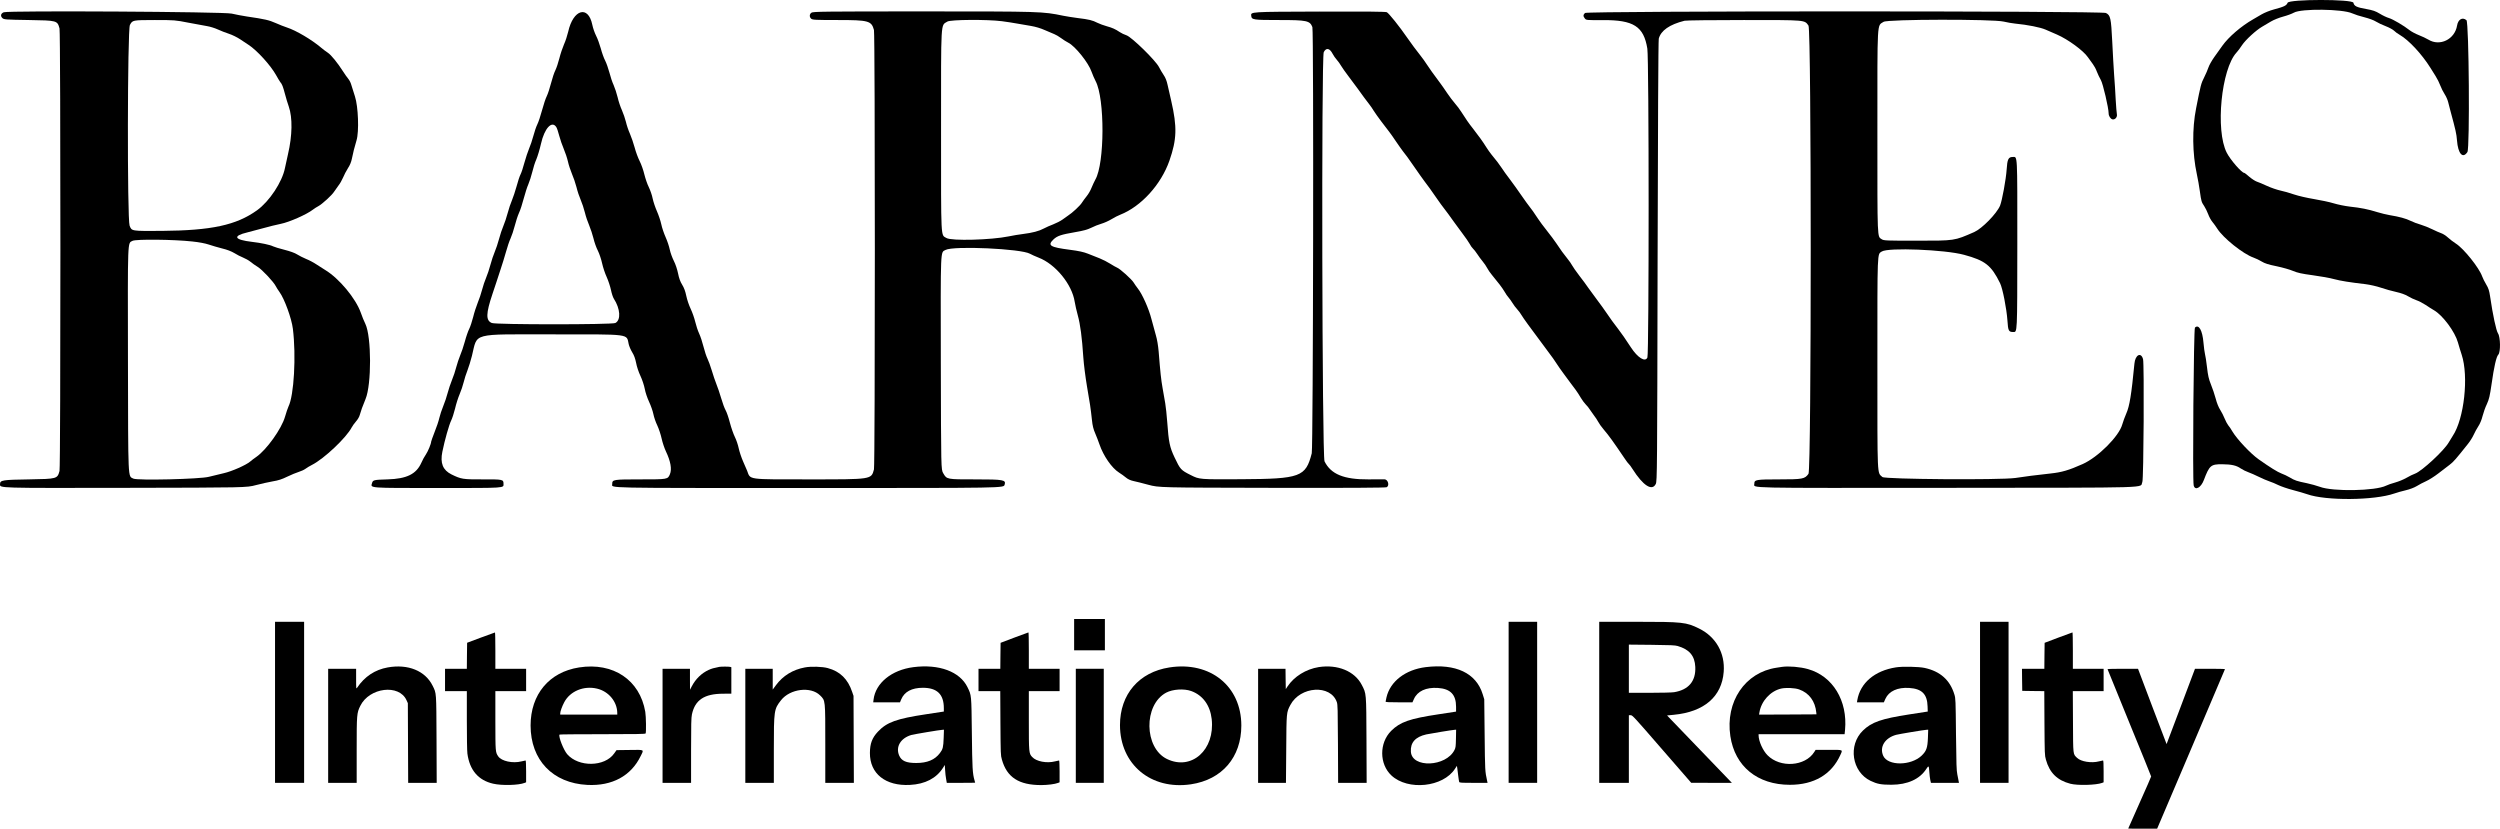
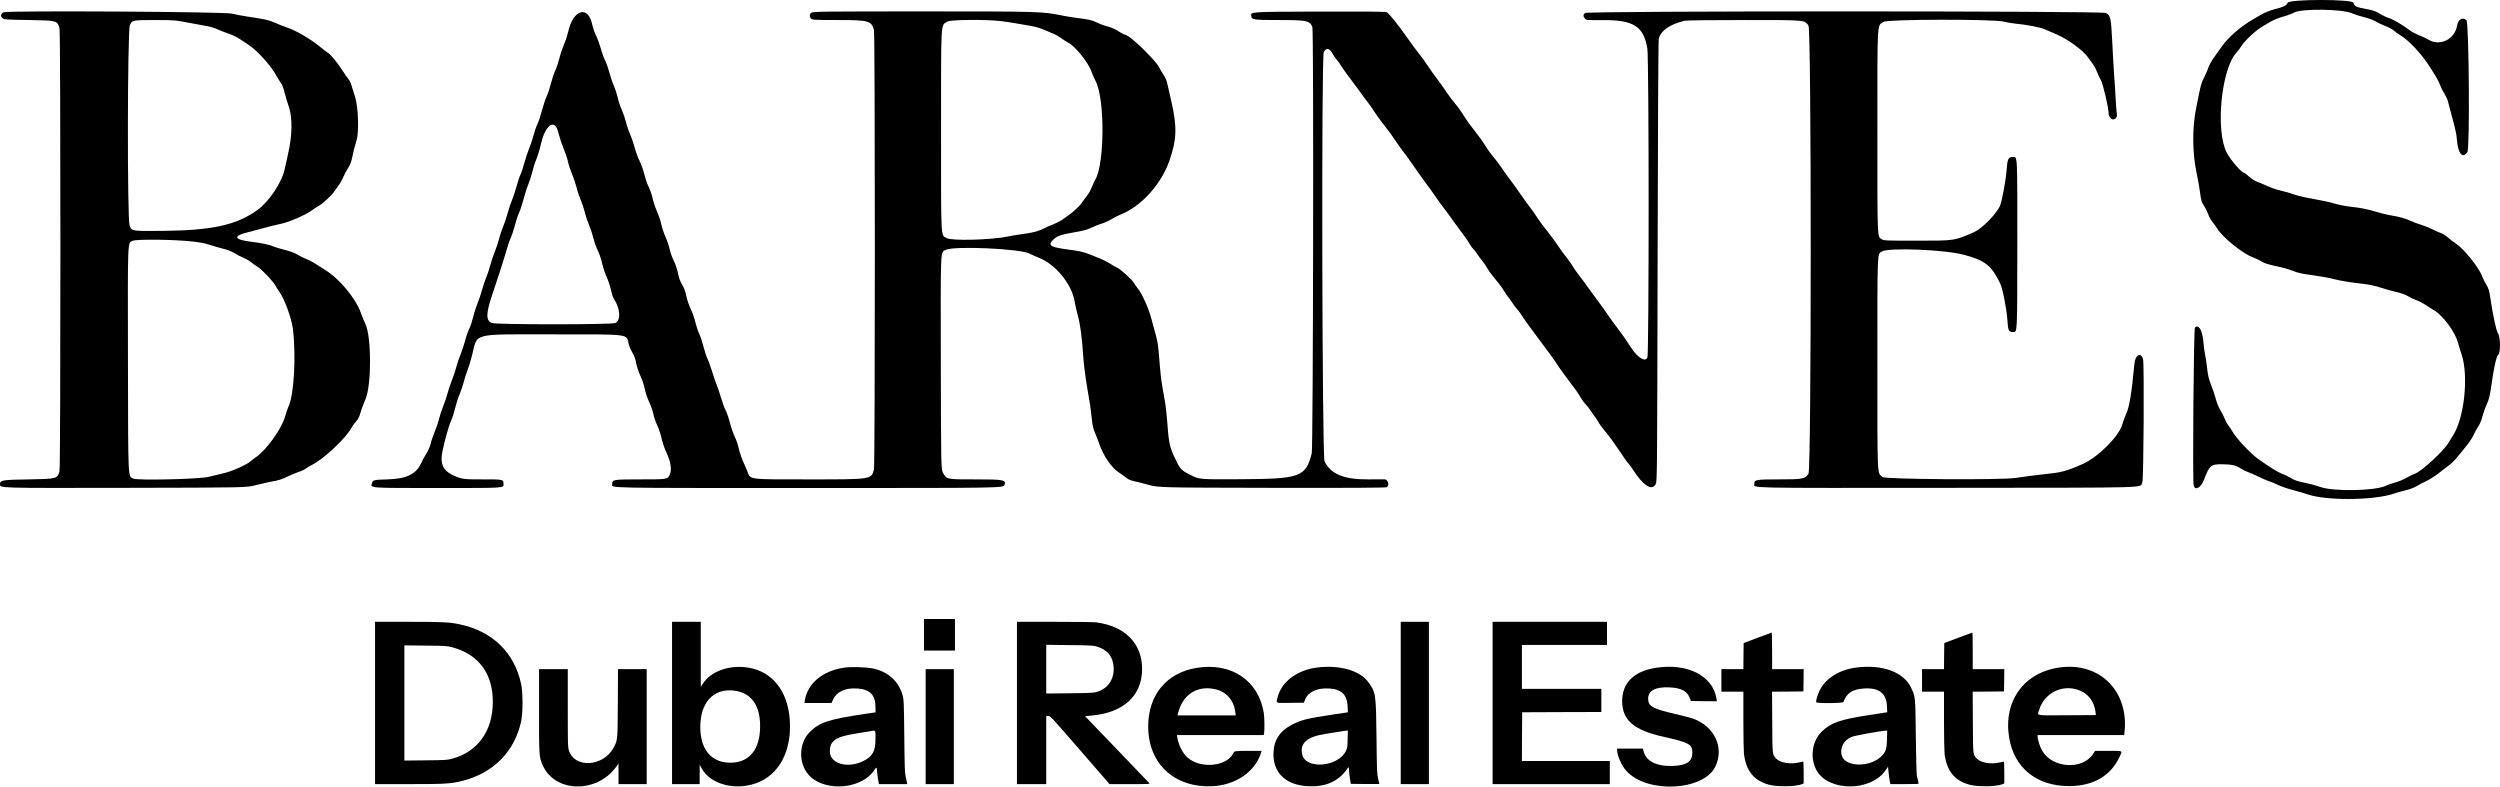
- <svg xmlns="http://www.w3.org/2000/svg" viewBox="0 0 1000 331.5">
+ <svg xmlns="http://www.w3.org/2000/svg" viewBox="0 0 1000 314.6">
  <svg width="1000" height="199.60" viewBox="0 0 3189.279 636.586">
    <g transform="translate(-10.98206,647.5543) scale(0.1,-0.1)" fill="#000" stroke="none">
      <path d="M29293 6440 c-13 -35 -43 -50 -175 -85 -52 -14 -119 -41 -157 -63 -36 -22 -85 -50 -108 -63 -151 -86 -312 -224 -393 -338 -25 -35 -71 -99 -102 -143 -31 -44 -65 -103 -74 -131 -9 -29 -34 -86 -55 -128 -40 -79 -44 -94 -103 -395 -52 -260 -48 -577 9 -839 13 -60 31 -160 39 -221 18 -128 20 -135 56 -189 15 -22 37 -68 50 -102 12 -34 37 -79 55 -100 17 -21 45 -58 60 -83 75 -120 331 -325 464 -371 29 -10 76 -33 104 -50 39 -24 85 -39 190 -60 76 -16 171 -43 210 -60 57 -24 110 -36 252 -55 99 -13 221 -35 270 -49 86 -23 198 -41 405 -65 54 -7 138 -26 195 -45 55 -19 142 -43 193 -54 62 -14 113 -32 150 -54 31 -19 81 -42 110 -52 28 -9 80 -36 115 -59 34 -23 82 -54 107 -68 113 -65 268 -274 306 -411 13 -45 34 -116 48 -157 91 -276 32 -817 -114 -1035 -14 -22 -38 -60 -52 -85 -60 -104 -340 -363 -427 -396 -26 -9 -75 -33 -111 -54 -36 -21 -101 -48 -145 -60 -44 -12 -96 -30 -115 -40 -135 -68 -679 -78 -845 -15 -39 14 -113 35 -165 46 -128 26 -156 35 -220 74 -30 18 -77 40 -105 50 -49 18 -147 79 -290 180 -103 72 -277 257 -336 356 -17 30 -41 66 -54 80 -12 15 -32 53 -45 85 -13 33 -38 82 -56 110 -20 30 -44 88 -58 144 -14 52 -41 133 -61 181 -28 69 -38 114 -50 220 -9 74 -20 150 -26 169 -5 19 -14 84 -19 143 -13 158 -60 241 -109 193 -16 -17 -32 -1949 -16 -2013 17 -71 93 -30 130 69 71 187 89 202 235 201 118 -1 180 -15 236 -54 25 -17 68 -38 97 -48 28 -10 88 -36 132 -58 44 -22 105 -48 135 -58 30 -10 82 -31 115 -48 33 -16 116 -45 185 -63 69 -18 151 -42 182 -53 239 -86 858 -80 1113 9 33 12 98 30 145 41 51 12 107 33 140 53 30 19 84 47 120 63 36 16 106 60 155 98 50 38 115 88 145 111 50 38 80 73 235 268 26 32 58 84 72 115 14 31 40 79 59 108 21 31 43 84 54 130 11 43 35 112 55 153 29 63 38 103 60 254 31 221 61 352 86 377 31 31 28 225 -4 272 -23 35 -66 234 -100 468 -12 79 -21 107 -50 155 -20 33 -43 79 -52 104 -39 110 -234 354 -335 418 -30 19 -76 54 -101 77 -25 23 -63 48 -85 55 -21 7 -74 30 -116 51 -42 21 -108 47 -145 58 -38 10 -96 32 -128 48 -62 31 -148 54 -270 74 -38 6 -110 24 -160 39 -114 36 -210 55 -350 70 -60 7 -153 26 -205 42 -52 16 -165 40 -250 54 -90 15 -195 39 -255 59 -55 19 -134 42 -175 50 -41 9 -118 35 -170 59 -52 24 -111 49 -131 55 -20 7 -62 34 -94 61 -31 28 -60 50 -65 50 -32 0 -177 166 -223 257 -147 285 -70 1070 125 1279 16 17 48 59 71 95 44 66 177 189 257 235 25 15 74 44 110 65 37 22 105 49 157 63 50 13 111 36 136 50 92 54 621 48 745 -9 31 -14 101 -37 156 -50 58 -15 119 -37 145 -54 25 -16 82 -43 127 -60 44 -17 91 -43 105 -57 13 -14 46 -38 74 -54 114 -66 280 -244 389 -418 16 -26 46 -74 67 -107 21 -33 48 -87 60 -120 12 -33 37 -82 55 -110 18 -27 38 -72 45 -100 6 -27 20 -81 31 -120 65 -239 76 -289 82 -370 13 -171 74 -239 133 -149 32 49 20 1653 -12 1682 -51 43 -107 11 -120 -69 -29 -176 -220 -269 -366 -179 -26 16 -82 42 -123 58 -41 16 -93 44 -116 62 -75 59 -211 139 -263 155 -28 8 -81 33 -118 56 -55 33 -86 44 -175 60 -121 21 -152 37 -161 79 -9 48 -822 47 -840 0z" />
      <path d="M158 6319 c-37 -14 -46 -46 -19 -73 21 -20 32 -21 342 -26 357 -6 360 -6 388 -107 15 -53 15 -5593 0 -5646 -28 -100 -31 -101 -386 -107 -344 -5 -373 -10 -373 -61 0 -51 -52 -50 1608 -47 1537 3 1537 3 1657 35 66 17 163 39 215 48 70 11 118 27 185 60 50 24 115 51 145 60 30 9 69 27 85 39 17 13 55 36 85 51 153 77 439 347 507 479 9 17 33 51 54 75 22 24 44 62 49 85 12 45 35 110 73 201 78 186 76 797 -2 958 -17 34 -43 98 -58 142 -65 184 -277 439 -456 547 -21 13 -68 43 -105 67 -37 25 -98 58 -137 73 -38 16 -90 42 -115 58 -27 18 -91 41 -162 59 -64 16 -129 36 -145 44 -36 19 -154 44 -268 57 -229 27 -252 75 -59 121 49 12 142 37 207 55 64 18 163 43 219 54 107 21 331 120 408 180 19 15 51 35 70 45 48 25 176 142 202 185 12 19 37 54 55 78 19 23 45 69 59 102 13 32 41 86 62 119 26 39 43 81 51 123 13 67 34 151 59 233 34 111 22 432 -20 560 -20 61 -42 129 -48 152 -6 23 -23 56 -38 74 -15 18 -45 60 -67 95 -69 108 -151 209 -192 236 -22 14 -60 43 -85 64 -121 103 -321 221 -438 259 -30 9 -94 35 -142 56 -85 38 -141 51 -368 84 -58 9 -145 25 -195 37 -101 24 -2844 40 -2907 17z m2356 -133 c94 -18 201 -38 239 -44 37 -6 98 -25 135 -42 37 -17 100 -42 141 -55 41 -13 106 -45 145 -71 39 -26 87 -58 107 -71 109 -71 283 -263 352 -388 21 -38 44 -76 51 -85 24 -27 36 -58 61 -153 13 -50 35 -123 49 -162 49 -140 45 -370 -10 -605 -14 -58 -31 -138 -39 -178 -35 -178 -198 -425 -356 -539 -265 -190 -581 -258 -1215 -263 -393 -2 -383 -4 -411 67 -31 83 -28 2500 4 2560 34 63 33 62 317 63 254 0 262 -1 430 -34z m48 -2791 c87 -9 165 -24 210 -39 40 -14 117 -36 171 -50 64 -15 119 -37 156 -59 31 -20 81 -45 111 -57 30 -12 73 -36 95 -54 22 -18 63 -48 92 -65 56 -34 201 -189 229 -243 9 -18 32 -54 50 -79 63 -87 154 -336 170 -468 43 -345 14 -852 -56 -991 -9 -19 -29 -78 -44 -130 -44 -155 -236 -423 -366 -513 -25 -17 -60 -43 -78 -59 -53 -46 -238 -127 -337 -149 -49 -11 -135 -32 -190 -46 -112 -30 -916 -49 -965 -23 -69 37 -65 -58 -68 1516 -3 1562 -6 1484 58 1517 43 23 527 18 762 -8z" />
      <path d="M10462 6314 c-27 -18 -29 -55 -4 -77 16 -15 55 -17 338 -17 396 0 431 -10 463 -127 15 -53 15 -5553 0 -5606 -35 -129 -23 -127 -827 -127 -799 0 -747 -7 -791 110 -8 19 -31 73 -52 120 -21 48 -46 122 -55 165 -9 44 -31 109 -49 145 -18 36 -47 118 -64 183 -16 64 -41 136 -55 160 -13 23 -39 92 -56 152 -18 61 -45 142 -61 180 -16 39 -42 117 -59 174 -17 57 -42 125 -55 151 -13 26 -36 94 -50 151 -14 57 -39 133 -56 169 -17 36 -39 103 -50 150 -11 47 -37 121 -58 165 -22 46 -46 117 -56 165 -12 59 -28 103 -52 142 -25 40 -41 84 -53 145 -11 53 -32 117 -54 160 -20 40 -44 105 -52 145 -8 40 -32 111 -53 158 -21 47 -46 120 -55 164 -9 43 -34 117 -55 165 -21 47 -46 121 -55 163 -8 43 -31 108 -49 145 -19 37 -44 111 -57 163 -12 52 -39 129 -60 170 -21 41 -50 120 -64 174 -15 55 -42 134 -60 175 -19 42 -42 110 -51 151 -10 41 -33 108 -51 149 -19 41 -44 115 -55 165 -12 50 -35 120 -51 156 -17 36 -41 108 -54 160 -14 52 -38 121 -54 152 -17 32 -42 102 -56 156 -15 53 -41 126 -60 162 -18 36 -40 98 -48 139 -52 254 -244 199 -308 -89 -11 -47 -34 -119 -53 -160 -18 -41 -45 -121 -59 -177 -14 -56 -37 -125 -51 -153 -15 -29 -40 -104 -56 -167 -16 -62 -40 -136 -54 -164 -14 -27 -41 -108 -60 -179 -19 -71 -46 -152 -60 -180 -14 -28 -37 -94 -51 -148 -14 -53 -39 -127 -55 -163 -15 -36 -42 -116 -59 -178 -16 -62 -39 -130 -50 -151 -11 -21 -34 -89 -50 -151 -17 -62 -44 -142 -59 -178 -16 -36 -41 -110 -55 -164 -14 -54 -39 -128 -55 -165 -16 -37 -41 -111 -55 -165 -14 -54 -39 -128 -55 -165 -16 -37 -41 -111 -55 -165 -14 -54 -39 -128 -55 -165 -16 -37 -39 -105 -51 -152 -12 -47 -37 -122 -56 -167 -18 -45 -45 -127 -58 -182 -14 -55 -36 -122 -50 -150 -14 -27 -40 -101 -56 -162 -17 -62 -44 -142 -60 -178 -15 -36 -38 -104 -50 -150 -11 -45 -36 -120 -55 -165 -18 -44 -43 -119 -55 -165 -11 -45 -37 -121 -56 -167 -19 -45 -41 -113 -50 -151 -8 -37 -35 -118 -60 -179 -24 -62 -44 -117 -44 -123 0 -26 -40 -123 -67 -163 -17 -24 -43 -71 -58 -106 -65 -145 -186 -205 -432 -212 -174 -5 -186 -8 -197 -47 -20 -66 -55 -63 843 -63 882 0 834 -3 834 56 0 53 -10 55 -264 54 -256 -1 -276 3 -399 63 -111 55 -147 144 -117 290 30 148 86 345 112 397 14 28 36 97 50 153 13 57 39 139 58 183 19 43 42 113 52 154 10 41 31 109 48 150 16 41 42 125 57 185 75 301 -23 275 1027 275 1014 0 943 9 973 -124 6 -27 26 -74 45 -105 24 -38 39 -81 50 -136 8 -45 32 -117 55 -165 23 -49 46 -119 55 -165 8 -45 32 -116 55 -165 22 -47 47 -117 55 -157 8 -40 30 -105 50 -145 19 -41 44 -115 55 -166 11 -51 36 -125 55 -165 60 -126 78 -227 51 -291 -28 -66 -26 -66 -378 -66 -346 0 -358 -2 -358 -59 0 -54 -163 -51 2491 -51 2551 0 2501 -1 2515 43 19 61 -13 67 -372 67 -369 0 -365 -1 -411 78 -28 47 -28 47 -31 1404 -3 1497 -6 1409 60 1445 101 55 967 16 1078 -49 19 -11 68 -33 109 -49 216 -83 427 -341 461 -564 6 -38 24 -117 40 -175 31 -112 53 -277 70 -535 6 -88 27 -252 46 -365 38 -218 47 -277 64 -434 7 -71 19 -118 42 -170 17 -39 41 -102 54 -140 50 -146 157 -301 249 -359 28 -17 67 -46 89 -64 25 -21 58 -36 95 -44 31 -6 117 -28 191 -48 135 -36 135 -36 1578 -39 998 -2 1449 1 1462 8 39 21 17 99 -28 101 -9 0 -102 0 -205 -1 -314 -2 -479 66 -560 230 -31 63 -41 5158 -10 5220 31 61 76 52 114 -22 11 -22 35 -56 53 -76 18 -20 43 -55 55 -77 13 -22 55 -82 94 -133 40 -52 92 -122 117 -157 59 -83 108 -149 147 -199 18 -23 45 -61 59 -86 15 -25 59 -85 96 -135 38 -49 83 -109 101 -132 18 -23 57 -79 87 -124 30 -45 70 -100 87 -123 39 -49 72 -93 118 -161 91 -131 128 -183 157 -222 32 -40 95 -128 161 -224 31 -46 51 -73 143 -194 25 -33 59 -81 77 -107 18 -25 64 -88 103 -140 39 -51 80 -111 92 -133 11 -22 30 -49 42 -60 13 -11 37 -43 55 -70 18 -28 49 -70 69 -94 21 -25 47 -63 58 -85 11 -22 38 -61 59 -86 83 -100 132 -164 161 -213 16 -29 40 -63 53 -77 12 -14 35 -45 50 -70 15 -25 42 -61 60 -80 18 -19 43 -53 56 -76 23 -39 102 -148 292 -402 114 -152 125 -169 160 -223 15 -24 53 -78 85 -121 31 -42 71 -95 87 -118 17 -22 46 -62 66 -88 19 -26 49 -72 66 -102 18 -30 46 -68 63 -85 17 -16 41 -46 52 -65 12 -19 36 -53 53 -75 18 -22 41 -58 53 -80 11 -22 42 -66 69 -97 72 -85 120 -152 267 -369 24 -37 50 -70 56 -74 6 -4 28 -33 47 -64 134 -211 249 -285 296 -189 17 36 18 160 23 2840 4 1717 9 2817 15 2840 27 104 137 181 329 229 19 5 359 9 755 9 805 0 773 2 826 -71 38 -54 38 -5664 0 -5718 -47 -66 -73 -71 -376 -71 -294 0 -315 -4 -315 -55 0 -59 -177 -55 2463 -53 2715 3 2447 -5 2487 74 17 32 25 1510 9 1568 -26 94 -100 55 -110 -58 -38 -392 -62 -543 -104 -636 -18 -41 -41 -104 -51 -139 -41 -151 -308 -417 -504 -505 -179 -80 -269 -106 -412 -121 -79 -8 -190 -21 -248 -29 -58 -8 -148 -21 -200 -28 -206 -28 -1664 -17 -1696 12 -68 63 -64 -43 -64 1448 0 1463 -3 1390 56 1429 81 53 807 24 1049 -42 270 -73 348 -134 460 -362 33 -67 83 -322 94 -477 8 -130 16 -146 73 -146 54 0 52 -40 53 1119 0 1182 4 1114 -59 1114 -55 0 -69 -30 -77 -160 -8 -123 -58 -396 -84 -461 -43 -102 -230 -293 -330 -337 -257 -112 -241 -110 -740 -110 -381 0 -413 1 -439 18 -59 39 -56 -29 -56 1375 0 1449 -6 1343 79 1399 50 34 1395 36 1532 3 46 -11 110 -22 143 -25 164 -16 324 -48 391 -77 39 -16 104 -45 145 -63 141 -61 338 -205 396 -290 18 -27 47 -67 64 -89 16 -21 39 -63 50 -95 12 -31 35 -79 51 -107 27 -47 99 -357 99 -424 0 -34 23 -70 48 -77 34 -8 66 30 57 67 -3 14 -10 97 -15 185 -4 88 -13 230 -20 315 -6 85 -17 277 -24 426 -15 300 -22 335 -81 364 -55 27 -6618 27 -6645 0 -25 -25 -25 -41 -2 -70 17 -22 22 -22 229 -21 393 3 522 -80 568 -363 22 -136 22 -3889 1 -3941 -27 -64 -124 -4 -211 130 -69 106 -119 178 -160 231 -57 73 -103 137 -155 214 -25 37 -79 112 -120 166 -41 54 -91 122 -110 150 -19 29 -69 97 -112 152 -42 55 -84 115 -93 133 -10 19 -34 54 -54 78 -46 56 -100 130 -148 204 -21 32 -74 103 -118 158 -44 55 -95 124 -113 152 -33 53 -91 135 -150 210 -17 23 -53 74 -79 112 -26 39 -83 118 -127 177 -45 58 -93 126 -108 150 -29 44 -74 104 -132 173 -18 22 -48 65 -67 95 -35 58 -101 150 -168 235 -49 61 -97 130 -147 210 -20 33 -58 83 -83 111 -25 29 -71 89 -101 134 -30 45 -68 100 -85 122 -92 123 -139 189 -174 243 -21 33 -55 80 -75 105 -55 69 -127 166 -171 230 -101 147 -239 319 -264 330 -19 7 -265 10 -856 8 -900 -3 -879 -2 -873 -56 6 -49 27 -52 353 -52 357 0 395 -8 427 -90 18 -45 10 -5367 -8 -5437 -77 -302 -144 -327 -901 -331 -532 -3 -532 -3 -641 52 -128 64 -135 72 -208 226 -62 130 -75 193 -94 455 -6 83 -17 188 -25 235 -8 47 -23 135 -34 195 -19 106 -29 201 -50 465 -7 79 -20 157 -36 210 -14 47 -39 139 -56 205 -33 131 -117 319 -173 389 -18 23 -42 57 -54 77 -26 43 -174 176 -211 190 -14 6 -54 28 -88 50 -34 22 -95 53 -135 69 -40 15 -107 42 -149 59 -56 22 -115 35 -230 50 -255 33 -290 55 -210 132 49 46 97 62 277 93 106 18 156 32 205 56 35 18 93 41 128 51 35 10 94 36 130 58 36 22 86 48 111 57 267 105 521 384 628 689 95 273 100 430 23 765 -16 69 -37 160 -46 202 -11 52 -27 93 -50 126 -18 27 -45 72 -60 102 -43 85 -347 382 -414 405 -28 9 -66 27 -86 41 -57 38 -94 55 -167 75 -39 11 -91 30 -117 43 -64 33 -109 44 -250 61 -66 9 -152 22 -189 30 -261 54 -278 55 -1787 55 -1251 0 -1403 -2 -1423 -16z m2429 -109 c63 -8 150 -22 194 -30 44 -8 123 -22 175 -30 63 -11 124 -29 180 -54 47 -21 101 -44 120 -51 19 -7 58 -30 85 -50 28 -21 69 -47 93 -59 88 -44 258 -256 297 -371 13 -36 36 -90 52 -120 118 -222 116 -1050 -4 -1256 -13 -23 -34 -70 -48 -103 -13 -34 -41 -83 -63 -109 -21 -26 -48 -63 -60 -82 -21 -36 -124 -132 -177 -165 -16 -11 -49 -34 -73 -52 -24 -17 -76 -44 -115 -59 -40 -15 -94 -39 -122 -54 -58 -32 -145 -55 -267 -70 -48 -6 -129 -19 -180 -30 -223 -46 -731 -60 -794 -21 -74 45 -69 -55 -69 1376 0 1431 -6 1330 80 1385 40 26 510 29 696 5z m-5685 -1350 c9 -13 26 -64 38 -112 13 -49 39 -124 58 -168 19 -44 43 -116 53 -160 9 -43 33 -114 51 -157 19 -43 45 -119 58 -170 12 -51 37 -125 54 -163 17 -39 41 -111 53 -160 12 -50 37 -124 56 -167 18 -42 42 -116 54 -164 11 -48 36 -119 56 -157 19 -38 43 -110 54 -161 11 -50 37 -129 59 -176 21 -47 45 -121 54 -164 9 -44 25 -93 36 -110 84 -130 93 -273 20 -311 -43 -22 -1523 -22 -1576 0 -78 32 -76 119 8 370 16 50 39 117 50 150 10 33 35 107 54 165 20 58 50 157 68 220 17 63 44 142 59 174 15 33 39 104 53 159 14 55 38 129 54 165 17 35 44 119 61 185 18 67 44 149 59 182 15 34 37 104 50 156 12 52 35 125 52 162 16 38 43 127 59 198 44 197 138 300 195 214z" />
    </g>
  </svg>
-   <svg x="110.0" y="247.60" width="780" height="83.88" viewBox="0 0 3487.0 375.0">
+   <svg x="150.0" y="247.60" width="700" height="67.04" viewBox="0 0 3105.086 297.395">
    <g transform="translate(-65,389) scale(0.1,-0.1)" fill="#000" stroke="none">
-       <path d="M14940 3610 l0 -280 275 0 275 0 0 280 0 280 -275 0 -275 0 0 -280z" />
-       <path d="M650 2400 l0 -1440 260 0 260 0 0 1440 0 1440 -260 0 -260 0 0 -1440z" />
-       <path d="M22710 2400 l0 -1440 255 0 255 0 0 1440 0 1440 -255 0 -255 0 0 -1440z" />
-       <path d="M24330 2400 l0 -1440 265 0 265 0 0 605 0 605 33 0 c31 0 62 -34 557 -605 l525 -604 364 -1 363 0 -193 201 c-107 111 -368 382 -580 603 l-386 401 121 12 c542 52 858 324 892 767 26 337 -139 627 -441 776 -230 113 -291 120 -1115 120 l-670 0 0 -1440z m1403 1007 c209 -61 306 -175 315 -374 12 -254 -120 -410 -379 -452 -36 -6 -227 -11 -436 -11 l-373 0 0 431 0 431 408 -4 c343 -4 416 -7 465 -21z" />
-       <path d="M31140 2400 l0 -1440 255 0 255 0 0 1440 0 1440 -255 0 -255 0 0 -1440z" />
-       <path d="M4330 3557 l-245 -92 -3 -233 -2 -232 -195 0 -195 0 0 -200 0 -200 195 0 195 0 0 -519 c0 -304 4 -552 10 -598 40 -296 195 -477 460 -538 155 -36 454 -29 563 14 l27 11 0 195 c0 112 -4 195 -9 195 -5 0 -38 -7 -73 -16 -157 -40 -358 3 -417 90 -50 75 -50 75 -51 639 l0 527 275 0 275 0 0 200 0 200 -275 0 -275 0 0 325 c0 179 -3 325 -7 324 -5 0 -118 -42 -253 -92z" />
-       <path d="M13870 3557 l-245 -93 -3 -232 -2 -232 -195 0 -195 0 0 -200 0 -200 194 0 195 0 3 -572 c4 -554 4 -576 26 -651 89 -319 304 -458 707 -457 116 1 241 17 298 39 l27 11 0 195 c0 112 -4 195 -9 195 -5 0 -38 -7 -73 -16 -147 -38 -335 -2 -408 78 -59 63 -60 80 -60 655 l0 523 275 0 275 0 0 200 0 200 -275 0 -275 0 0 325 c0 179 -3 325 -7 325 -5 -1 -118 -42 -253 -93z" />
-       <path d="M32540 3557 l-245 -93 -3 -232 -2 -232 -200 0 -200 0 2 -197 3 -198 197 -3 197 -2 3 -573 c4 -555 4 -574 26 -652 65 -235 202 -370 437 -431 130 -34 462 -25 568 15 l27 11 0 195 c0 136 -3 195 -11 195 -6 0 -39 -7 -73 -16 -133 -35 -321 -5 -390 62 -75 73 -71 37 -74 647 l-3 547 276 0 275 0 0 200 0 200 -275 0 -275 0 0 325 c0 179 -3 325 -7 325 -5 -1 -118 -42 -253 -93z" />
-       <path d="M2665 3024 c-229 -41 -414 -164 -548 -364 -16 -23 -17 -15 -17 158 l0 182 -250 0 -250 0 0 -1020 0 -1020 255 0 255 0 0 583 c0 647 2 665 65 794 162 329 694 394 826 101 l24 -53 3 -712 3 -713 255 0 255 0 -3 778 c-4 858 -1 819 -69 957 -132 269 -440 394 -804 329z" />
-       <path d="M6088 3024 c-535 -83 -868 -481 -868 -1039 0 -617 396 -1031 1016 -1062 443 -22 781 161 953 517 59 121 77 111 -196 108 l-236 -3 -42 -59 c-169 -242 -637 -249 -841 -13 -65 77 -158 312 -137 350 2 4 348 7 768 7 600 0 766 3 772 13 12 19 8 304 -6 387 -97 570 -573 889 -1183 794z m320 -379 c208 -49 361 -234 362 -437 l0 -28 -510 0 -510 0 0 23 c0 34 34 128 72 199 105 198 349 299 586 243z" />
-       <path d="M8595 3034 c-104 -21 -136 -30 -189 -54 -128 -58 -235 -162 -304 -295 l-31 -60 -1 188 0 187 -245 0 -245 0 0 -1020 0 -1020 255 0 255 0 0 578 c0 465 3 590 15 645 55 259 221 370 557 371 l148 1 0 236 0 237 -22 6 c-25 6 -160 6 -193 0z" />
-       <path d="M10125 3024 c-216 -40 -391 -148 -516 -316 l-59 -80 0 186 0 186 -245 0 -245 0 0 -1020 0 -1020 255 0 255 0 0 588 c0 709 3 730 129 890 162 205 532 251 698 86 96 -95 93 -71 93 -875 l0 -689 255 0 256 0 -3 778 -3 777 -24 70 c-77 231 -217 368 -436 427 -96 27 -303 33 -410 12z" />
-       <path d="M12066 3029 c-390 -50 -678 -285 -713 -581 l-6 -48 240 0 239 0 22 53 c57 136 187 206 385 207 257 0 377 -116 377 -366 l0 -59 -315 -48 c-532 -80 -705 -143 -864 -312 -104 -111 -142 -212 -143 -381 -2 -370 279 -594 716 -571 272 14 473 119 592 307 l31 50 6 -93 c2 -50 11 -122 18 -159 l12 -68 254 0 c139 0 253 1 253 3 0 1 -5 18 -10 37 -37 125 -42 222 -49 850 -8 693 -6 673 -78 820 -135 279 -508 418 -967 359z m541 -1266 c-6 -166 -14 -201 -66 -269 -92 -123 -227 -179 -426 -179 -179 0 -262 37 -304 134 -66 155 25 310 218 367 51 14 510 91 560 93 l23 1 -5 -147z" />
-       <path d="M16645 3024 c-545 -84 -885 -480 -885 -1031 0 -703 553 -1165 1269 -1059 557 83 901 484 901 1051 0 703 -555 1152 -1285 1039z m388 -422 c208 -75 339 -255 367 -501 62 -550 -359 -927 -799 -715 -412 199 -422 970 -15 1187 117 62 319 75 447 29z" />
-       <path d="M19315 3030 c-230 -37 -441 -168 -561 -349 l-29 -45 -3 182 -2 182 -245 0 -245 0 0 -1020 0 -1020 249 0 249 0 5 598 c4 664 4 661 73 793 178 339 722 373 832 52 15 -43 17 -126 20 -745 l3 -698 255 0 255 0 -3 763 c-4 859 -1 829 -85 990 -126 244 -431 369 -768 317z" />
-       <path d="M21225 3029 c-360 -45 -633 -255 -699 -539 -9 -36 -16 -71 -16 -77 0 -10 55 -13 240 -13 l240 0 26 58 c63 142 216 213 429 199 225 -15 325 -119 325 -337 l0 -86 -313 -48 c-518 -78 -688 -138 -847 -296 -216 -216 -214 -594 4 -798 296 -276 925 -210 1137 120 l34 52 7 -44 c3 -25 11 -86 17 -137 6 -51 14 -99 17 -107 5 -14 39 -16 256 -16 l251 0 -7 33 c-39 181 -38 174 -45 822 l-7 640 -28 90 c-116 378 -482 551 -1021 484z m543 -1276 c-3 -141 -5 -163 -26 -205 -151 -303 -761 -328 -780 -32 -11 164 80 266 275 310 72 16 472 81 511 83 l23 1 -3 -157z" />
-       <path d="M27600 3034 c-14 -2 -58 -9 -98 -15 -565 -83 -919 -608 -827 -1224 81 -541 485 -870 1065 -870 431 0 744 185 900 529 47 104 64 96 -205 96 l-235 0 -25 -39 c-162 -257 -608 -288 -835 -58 -84 84 -159 252 -160 355 l0 22 769 0 769 0 8 77 c48 522 -219 962 -662 1087 -141 40 -345 57 -464 40z m304 -403 c179 -63 289 -211 308 -416 l3 -30 -513 -3 -514 -2 7 41 c34 203 197 381 389 425 85 19 243 12 320 -15z" />
-       <path d="M29635 3025 c-381 -60 -638 -280 -690 -587 l-6 -38 240 0 241 0 28 63 c62 137 218 208 426 194 227 -15 322 -110 328 -332 l3 -90 -330 -51 c-499 -77 -674 -138 -829 -289 -270 -262 -198 -738 136 -899 119 -57 190 -70 373 -70 289 1 507 100 625 284 41 64 46 60 53 -52 3 -51 11 -117 17 -145 l12 -53 250 0 251 0 -6 32 c-3 18 -14 71 -23 118 -15 73 -18 178 -24 720 -6 616 -7 637 -28 708 -78 260 -253 416 -532 477 -106 23 -398 29 -515 10z m573 -1263 c-7 -176 -27 -233 -112 -315 -192 -184 -604 -186 -687 -4 -71 158 29 321 232 376 52 14 499 88 543 90 l29 1 -5 -148z" />
-       <path d="M14970 1980 l0 -1020 250 0 250 0 0 1020 0 1020 -250 0 -250 0 0 -1020z" />
-       <path d="M33420 2993 c0 -3 176 -435 390 -958 215 -523 390 -956 390 -961 0 -6 -92 -217 -205 -469 -113 -252 -205 -460 -205 -462 0 -2 116 -3 258 -3 l259 0 606 1423 c334 783 607 1427 607 1430 0 4 -121 7 -268 7 l-268 0 -253 -672 c-140 -370 -255 -674 -255 -675 -1 -1 -116 301 -256 672 l-255 675 -272 0 c-150 0 -273 -3 -273 -7z" />
+       <path d="M10390 3610 l0 -280 275 0 275 0 0 280 0 280 -275 0 -275 0 0 -280z" />
+       <path d="M650 2400 l0 -1440 593 0 c640 0 746 6 942 54 559 137 940 518 1057 1059 33 150 33 514 0 664 -121 559 -506 933 -1087 1058 -185 39 -297 45 -917 45 l-588 0 0 -1440z m1370 988 c468 -126 720 -465 720 -968 0 -513 -266 -886 -720 -1008 -92 -25 -105 -26 -472 -30 l-378 -4 0 1022 0 1022 378 -4 c367 -4 380 -5 472 -30z" />
+       <path d="M5920 2400 l0 -1440 245 0 245 0 0 173 1 172 31 -60 c151 -284 587 -405 969 -269 410 146 636 572 598 1126 -35 505 -305 850 -723 923 -343 59 -680 -59 -824 -290 l-32 -50 0 578 0 577 -255 0 -255 0 0 -1440z m1165 208 c259 -57 398 -272 398 -618 0 -415 -191 -650 -528 -650 -351 0 -548 251 -533 681 16 434 283 670 663 587z" />
+       <path d="M12040 2400 l0 -1440 260 0 260 0 0 605 0 605 38 -1 c36 0 45 -10 561 -605 l524 -604 360 0 c336 0 359 1 346 17 -8 9 -267 280 -577 602 l-563 586 123 12 c566 54 889 355 889 829 0 450 -303 757 -814 824 -47 6 -348 10 -743 10 l-664 0 0 -1440z m1399 1006 c196 -51 303 -174 317 -365 14 -177 -67 -335 -206 -406 -113 -57 -122 -58 -572 -63 l-418 -4 0 432 0 432 408 -5 c339 -3 418 -7 471 -21z" />
+       <path d="M18850 2400 l0 -1440 250 0 250 0 0 1440 0 1440 -250 0 -250 0 0 -1440z" />
+       <path d="M20480 2400 l0 -1440 1040 0 1040 0 0 205 0 205 -780 0 -780 0 2 433 3 432 703 3 702 2 0 205 0 205 -705 0 -705 0 0 390 0 390 755 0 755 0 0 205 0 205 -1015 0 -1015 0 0 -1440z" />
+       <path d="M25180 3556 l-245 -93 -3 -232 -2 -231 -195 0 -195 0 0 -200 0 -200 195 0 195 0 0 -508 c0 -284 5 -545 10 -592 37 -305 179 -481 445 -551 157 -41 486 -34 589 12 l26 12 0 194 c0 113 -4 193 -9 193 -6 0 -40 -7 -78 -16 -151 -36 -330 -5 -401 69 -68 71 -67 54 -70 649 l-3 538 278 2 278 3 3 198 2 197 -280 0 -280 0 0 325 c0 179 -3 325 -7 324 -5 0 -118 -42 -253 -93z" />
+       <path d="M28740 3556 l-245 -93 -3 -232 -2 -231 -195 0 -195 0 0 -200 0 -200 195 0 195 0 0 -508 c0 -284 5 -545 10 -592 37 -305 179 -481 445 -551 157 -41 486 -34 589 12 l26 12 0 194 c0 113 -4 193 -9 193 -6 0 -40 -7 -78 -16 -151 -36 -330 -5 -401 69 -68 71 -67 54 -70 649 l-3 538 278 2 278 3 3 198 2 197 -280 0 -280 0 0 325 c0 179 -3 325 -7 324 -5 0 -118 -42 -253 -93z" />
+       <path d="M8969 3026 c-382 -59 -646 -281 -693 -583 l-6 -43 240 0 240 0 26 58 c62 141 217 213 429 199 228 -15 325 -114 325 -333 l0 -91 -187 -27 c-652 -97 -811 -150 -986 -329 -203 -209 -193 -591 20 -787 299 -274 923 -207 1133 120 40 63 41 62 51 -52 5 -51 14 -117 20 -145 l10 -53 251 0 251 0 -6 32 c-4 18 -14 69 -23 113 -14 67 -18 181 -23 715 -7 609 -8 638 -29 713 -70 252 -254 420 -524 478 -120 26 -395 34 -519 15z m561 -1267 c0 -218 -54 -312 -225 -394 -276 -132 -584 -40 -585 174 -1 188 99 259 447 316 114 19 233 38 263 43 110 19 100 33 100 -139z" />
+       <path d="M15237 3024 c-540 -84 -869 -480 -868 -1044 1 -658 466 -1089 1140 -1057 418 20 767 264 866 605 l6 22 -233 0 c-251 0 -247 0 -271 -46 -119 -233 -581 -275 -809 -74 -86 76 -163 226 -182 358 l-6 42 769 0 769 0 7 32 c11 50 8 285 -5 363 -95 573 -571 895 -1183 799z m314 -378 c202 -43 338 -196 364 -410 l7 -56 -516 0 -516 0 6 28 c79 336 333 506 655 438z" />
+       <path d="M17365 3029 c-355 -46 -628 -251 -699 -525 -30 -115 -52 -105 225 -102 l241 3 19 50 c52 140 212 215 428 202 221 -13 320 -110 329 -322 l4 -101 -258 -38 c-456 -67 -570 -96 -737 -183 -211 -112 -313 -263 -324 -480 -20 -362 208 -590 609 -610 324 -16 552 88 710 325 15 21 16 18 22 -65 4 -48 13 -117 19 -153 l12 -65 253 -3 c138 -1 252 -1 252 0 0 2 -10 46 -22 98 -20 90 -21 132 -28 735 -8 765 -13 795 -146 976 -151 206 -511 308 -909 258z m543 -1271 c-3 -144 -5 -156 -31 -210 -141 -287 -717 -331 -776 -60 -42 199 82 310 404 362 72 11 182 29 245 39 63 11 126 20 138 20 l24 1 -4 -152z" />
+       <path d="M23378 3024 c-390 -60 -599 -268 -599 -593 1 -335 206 -513 731 -630 458 -103 515 -134 515 -280 0 -160 -101 -230 -345 -238 -298 -11 -484 87 -525 275 l-7 32 -229 0 -229 0 0 -28 c0 -96 80 -276 165 -369 367 -406 1373 -354 1579 81 160 336 -18 714 -399 849 -39 14 -179 50 -311 81 -401 92 -484 138 -484 270 0 144 125 213 370 203 220 -8 328 -67 375 -204 l13 -38 231 -3 231 -2 -6 42 c-63 409 -513 640 -1076 552z" />
+       <path d="M26935 3029 c-304 -39 -550 -194 -654 -412 -35 -73 -61 -160 -61 -202 0 -25 478 -22 487 3 52 156 157 225 360 239 269 18 402 -85 411 -317 l4 -105 -318 -49 c-519 -79 -682 -136 -845 -296 -175 -173 -212 -477 -85 -695 217 -369 954 -367 1214 4 l49 70 11 -117 c7 -64 17 -134 22 -155 l11 -37 249 0 c138 0 250 3 250 8 0 4 -5 27 -11 52 -6 25 -15 68 -21 95 -6 29 -13 321 -18 690 -8 718 -7 708 -87 872 -133 274 -509 410 -968 352z m543 -1271 c-4 -183 -21 -233 -113 -317 -204 -186 -623 -175 -686 18 -45 136 32 286 174 340 69 25 507 105 605 110 l24 1 -4 -152z" />
+       <path d="M30565 3033 c-647 -79 -1024 -589 -920 -1243 87 -541 486 -865 1065 -865 430 0 744 184 900 529 47 104 64 96 -204 96 l-235 0 -36 -55 c-194 -292 -730 -253 -908 66 -35 63 -77 196 -77 246 l0 23 769 0 768 0 7 61 c74 714 -433 1227 -1129 1142z m309 -402 c179 -63 289 -212 308 -416 l3 -30 -512 -3 c-587 -3 -529 -14 -493 99 91 295 403 452 694 350z" />
+       <path d="M3560 2265 c0 -808 0 -815 61 -960 207 -496 956 -520 1306 -40 l43 59 0 -182 0 -182 250 0 250 0 0 1020 0 1020 -254 0 -255 0 -3 -602 c-4 -670 -3 -653 -74 -789 -179 -341 -694 -374 -794 -51 -19 61 -20 95 -20 753 l0 689 -255 0 -255 0 0 -735z" />
+       <path d="M10420 1980 l0 -1020 250 0 250 0 0 1020 0 1020 -250 0 -250 0 0 -1020z" />
    </g>
  </svg>
</svg>
